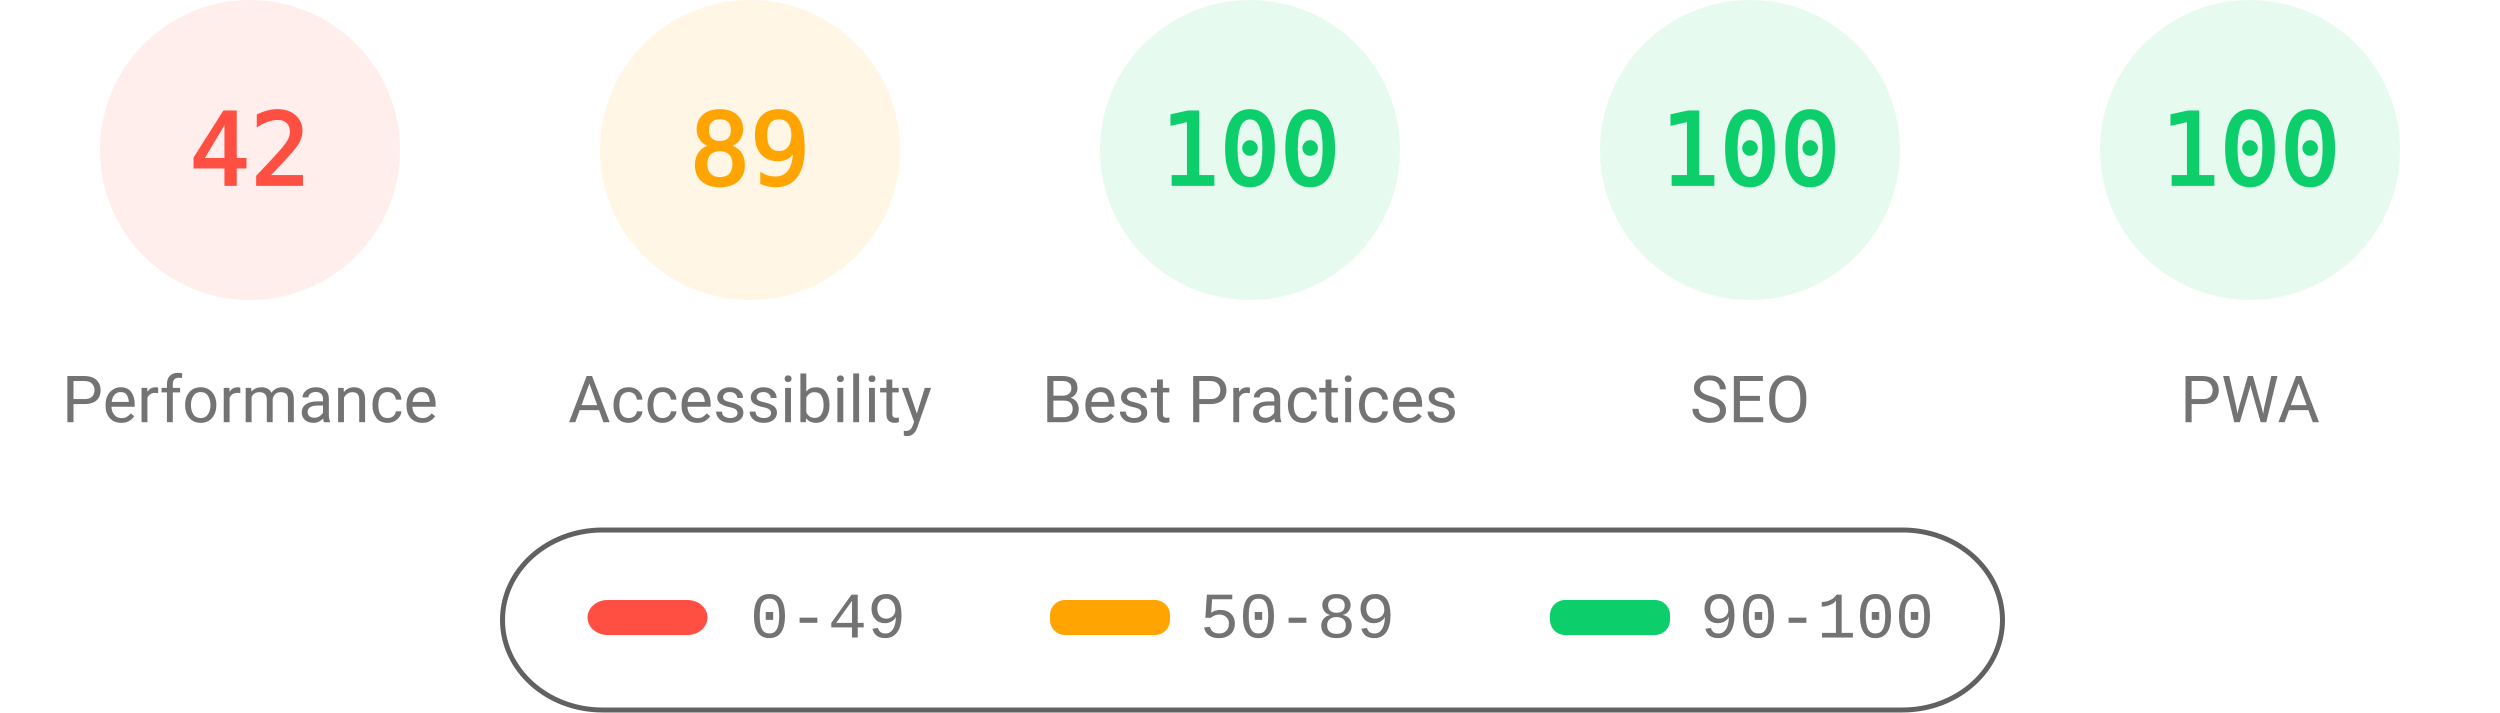
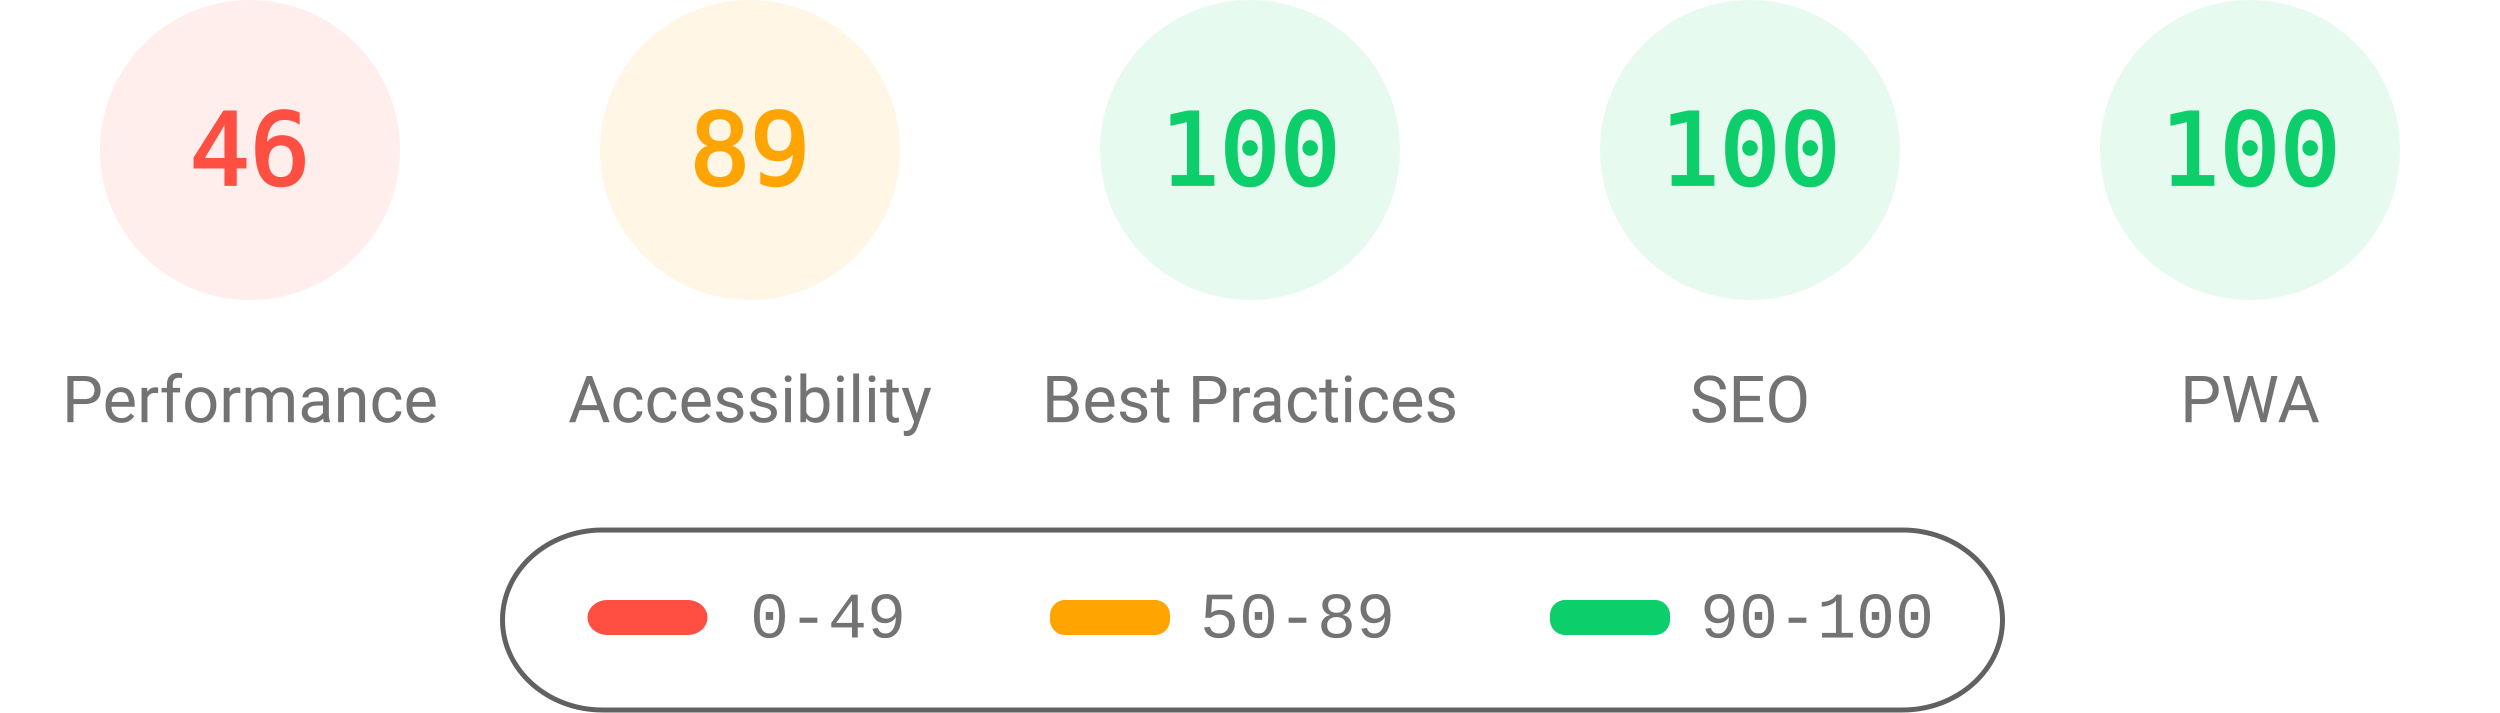
<svg xmlns="http://www.w3.org/2000/svg" fill="none" width="1000" height="285">
  <style>.gauge-base{opacity:.1}.gauge-arc{fill:none;animation-delay:250ms;stroke-linecap:round;transform:rotate(-90deg);transform-origin:100px 60px;animation:load-gauge 1s ease forwards}.guage-text{font-size:40px;font-family:monospace;text-align:center}.guage-red{color:#ff4e42;fill:#ff4e42;stroke:#ff4e42}.guage-orange{color:#ffa400;fill:#ffa400;stroke:#ffa400}.guage-green{color:#0cce6b;fill:#0cce6b;stroke:#0cce6b}.guage-undefined{color:#5c5c5c;fill:#5c5c5c;stroke:#5c5c5c}.guage-title{color:#737373;fill:#737373;stroke:none;font-size:26px;line-height:26px;font-family:Roboto,Halvetica,Arial,sans-serif}@keyframes load-gauge{from{stroke-dasharray:0 352.858}}</style>
  <svg class="guage-div guage-perf guage-red" viewBox="0 0 200 200" width="200" height="200">
    <circle class="gauge-base" r="56" cx="100" cy="60" stroke-width="8" />
-     <circle class="gauge-arc guage-arc-1" r="56" cx="100" cy="60" stroke-width="8" style="stroke-dasharray:147.78,351.858" />
-     <text class="guage-text" x="100" y="60" alignment-baseline="central" dominant-baseline="central" text-anchor="middle">42</text>
+     <circle class="gauge-arc guage-arc-1" r="56" cx="100" cy="60" stroke-width="8" style="stroke-dasharray:161.855,351.858" />
+     <text class="guage-text" x="100" y="60" alignment-baseline="central" dominant-baseline="central" text-anchor="middle">46</text>
    <text class="guage-title" x="100" y="160" alignment-baseline="central" dominant-baseline="central" text-anchor="middle">Performance</text>
  </svg>
  <svg class="guage-div guage-acc guage-orange" viewBox="0 0 200 200" width="200" height="200" x="200">
    <circle class="gauge-base" r="56" cx="100" cy="60" stroke-width="8" />
    <circle class="gauge-arc guage-arc-2" r="56" cx="100" cy="60" stroke-width="8" style="stroke-dasharray:313.154,351.858" />
    <text class="guage-text" x="100" y="60" alignment-baseline="central" dominant-baseline="central" text-anchor="middle">89</text>
    <text class="guage-title" x="100" y="160" alignment-baseline="central" dominant-baseline="central" text-anchor="middle">Accessibility</text>
  </svg>
  <svg class="guage-div guage-best guage-green" viewBox="0 0 200 200" width="200" height="200" x="400">
    <circle class="gauge-base" r="56" cx="100" cy="60" stroke-width="8" />
    <circle class="gauge-arc guage-arc-3" r="56" cx="100" cy="60" stroke-width="8" style="stroke-dasharray:351.858,351.858" />
    <text class="guage-text" x="100" y="60" alignment-baseline="central" dominant-baseline="central" text-anchor="middle">100</text>
    <text class="guage-title" x="100" y="160" alignment-baseline="central" dominant-baseline="central" text-anchor="middle">Best Practices</text>
  </svg>
  <svg class="guage-div guage-seo guage-green" viewBox="0 0 200 200" width="200" height="200" x="600">
    <circle class="gauge-base" r="56" cx="100" cy="60" stroke-width="8" />
    <circle class="gauge-arc guage-arc-4" r="56" cx="100" cy="60" stroke-width="8" style="stroke-dasharray:351.858,351.858" />
    <text class="guage-text" x="100" y="60" alignment-baseline="central" dominant-baseline="central" text-anchor="middle">100</text>
    <text class="guage-title" x="100" y="160" alignment-baseline="central" dominant-baseline="central" text-anchor="middle">SEO</text>
  </svg>
  <svg class="guage-div guage-pwa guage-green" viewBox="0 0 200 200" width="200" height="200" x="800">
    <circle class="gauge-base" r="56" cx="100" cy="60" stroke-width="8" />
    <circle class="gauge-arc guage-arc-4" r="56" cx="100" cy="60" stroke-width="8" style="stroke-dasharray:351.858,351.858" />
    <text class="guage-text" x="100" y="60" alignment-baseline="central" dominant-baseline="central" text-anchor="middle">100</text>
    <text class="guage-title" x="100" y="160" alignment-baseline="central" dominant-baseline="central" text-anchor="middle">PWA</text>
  </svg>
  <svg width="604" height="76" x="200" y="210">
    <path fill="none" id="canvas_background" d="M-1-1h604v80H-1z" />
    <rect fill-opacity="0" stroke="#616161" stroke-width="2" rx="40" id="svg_2" height="72" width="600" y="2" x="1" fill="#000" />
    <rect stroke="#000" rx="8" id="svg_3" height="14" width="48" y="30" x="35" stroke-opacity="null" stroke-width="0" fill="#ff4e42" />
    <rect stroke="#000" rx="6" id="svg_4" height="14" width="48" y="30" x="220" stroke-opacity="null" stroke-width="0" fill="#ffa400" />
    <rect stroke="#000" rx="6" id="svg_5" height="14" width="48" y="30" x="420" stroke-opacity="null" stroke-width="0" fill="#0cce6b" />
    <text xml:space="preserve" text-anchor="start" font-family="'Courier New', Courier, monospace" font-size="26" id="svg_6" y="45" x="100" stroke-opacity="null" stroke-width="0" stroke="#000" fill="#737373">0-49</text>
    <text xml:space="preserve" text-anchor="start" font-family="'Courier New', Courier, monospace" font-size="26" id="svg_7" y="45" x="280" stroke-opacity="null" stroke-width="0" stroke="#000" fill="#737373">50-89</text>
    <text xml:space="preserve" text-anchor="start" font-family="'Courier New', Courier, monospace" font-size="26" id="svg_8" y="45" x="480" stroke-opacity="null" stroke-width="0" stroke="#000" fill="#737373">90-100</text>
  </svg>
</svg>
